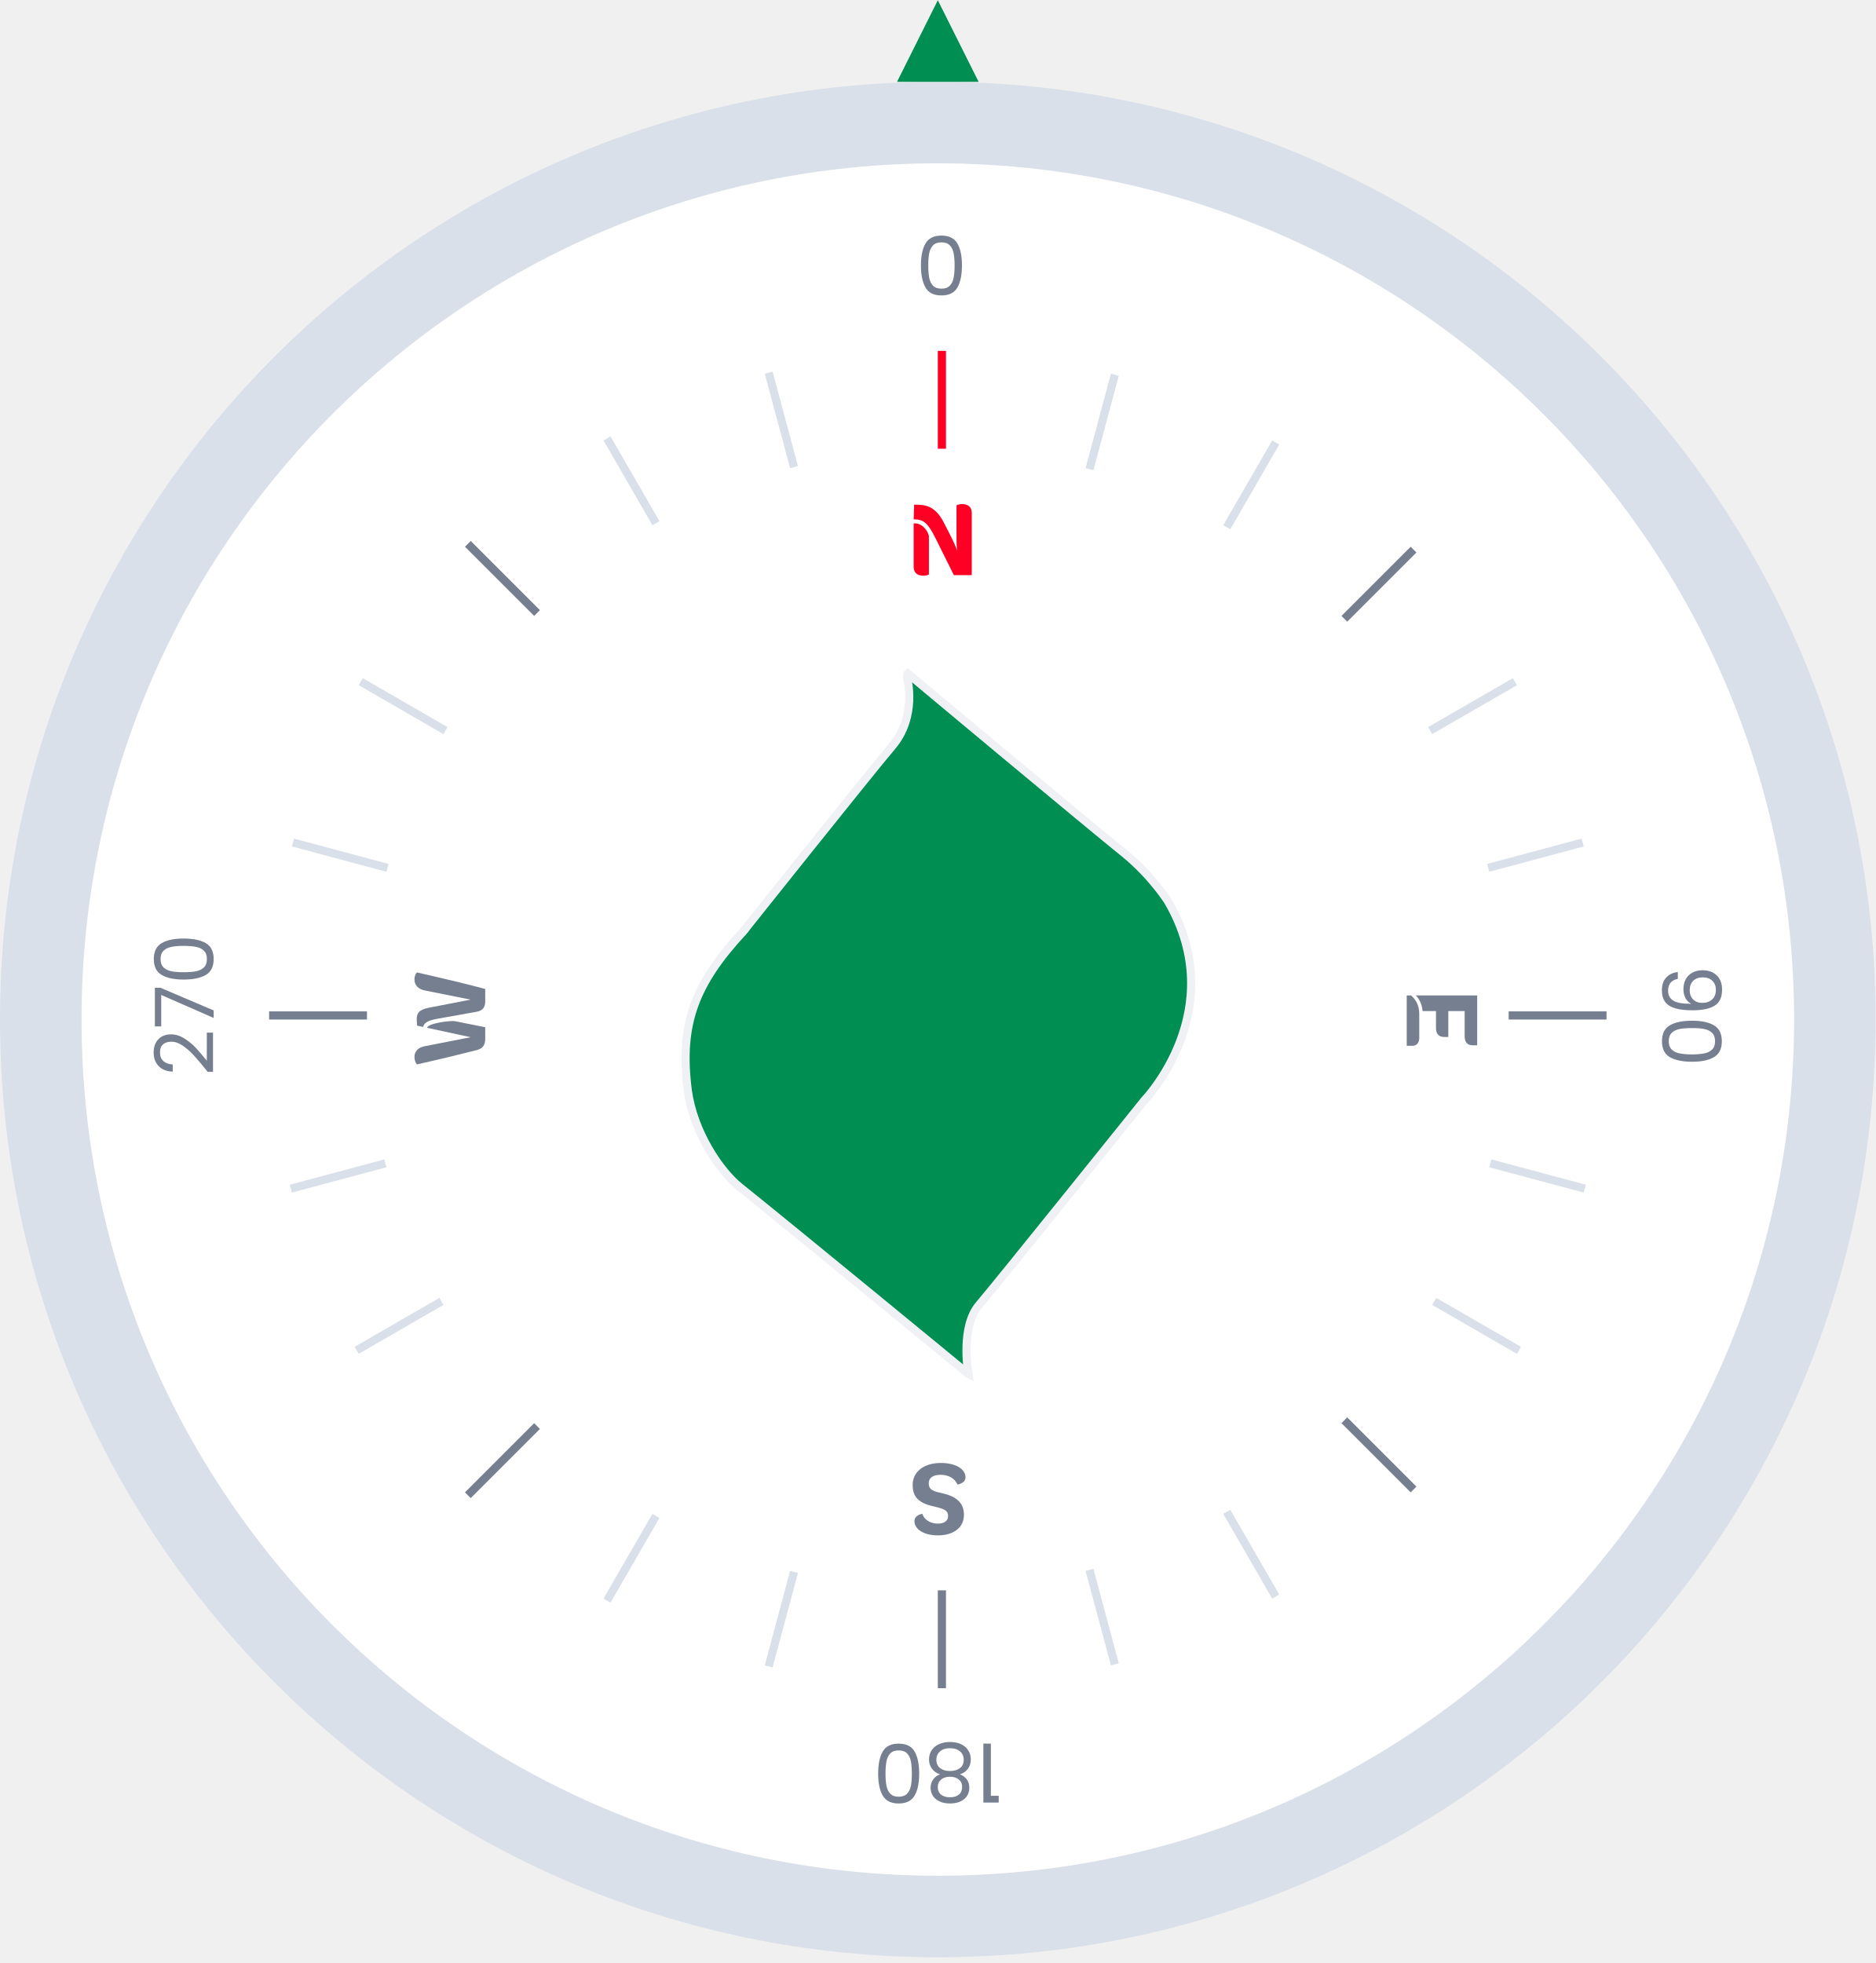
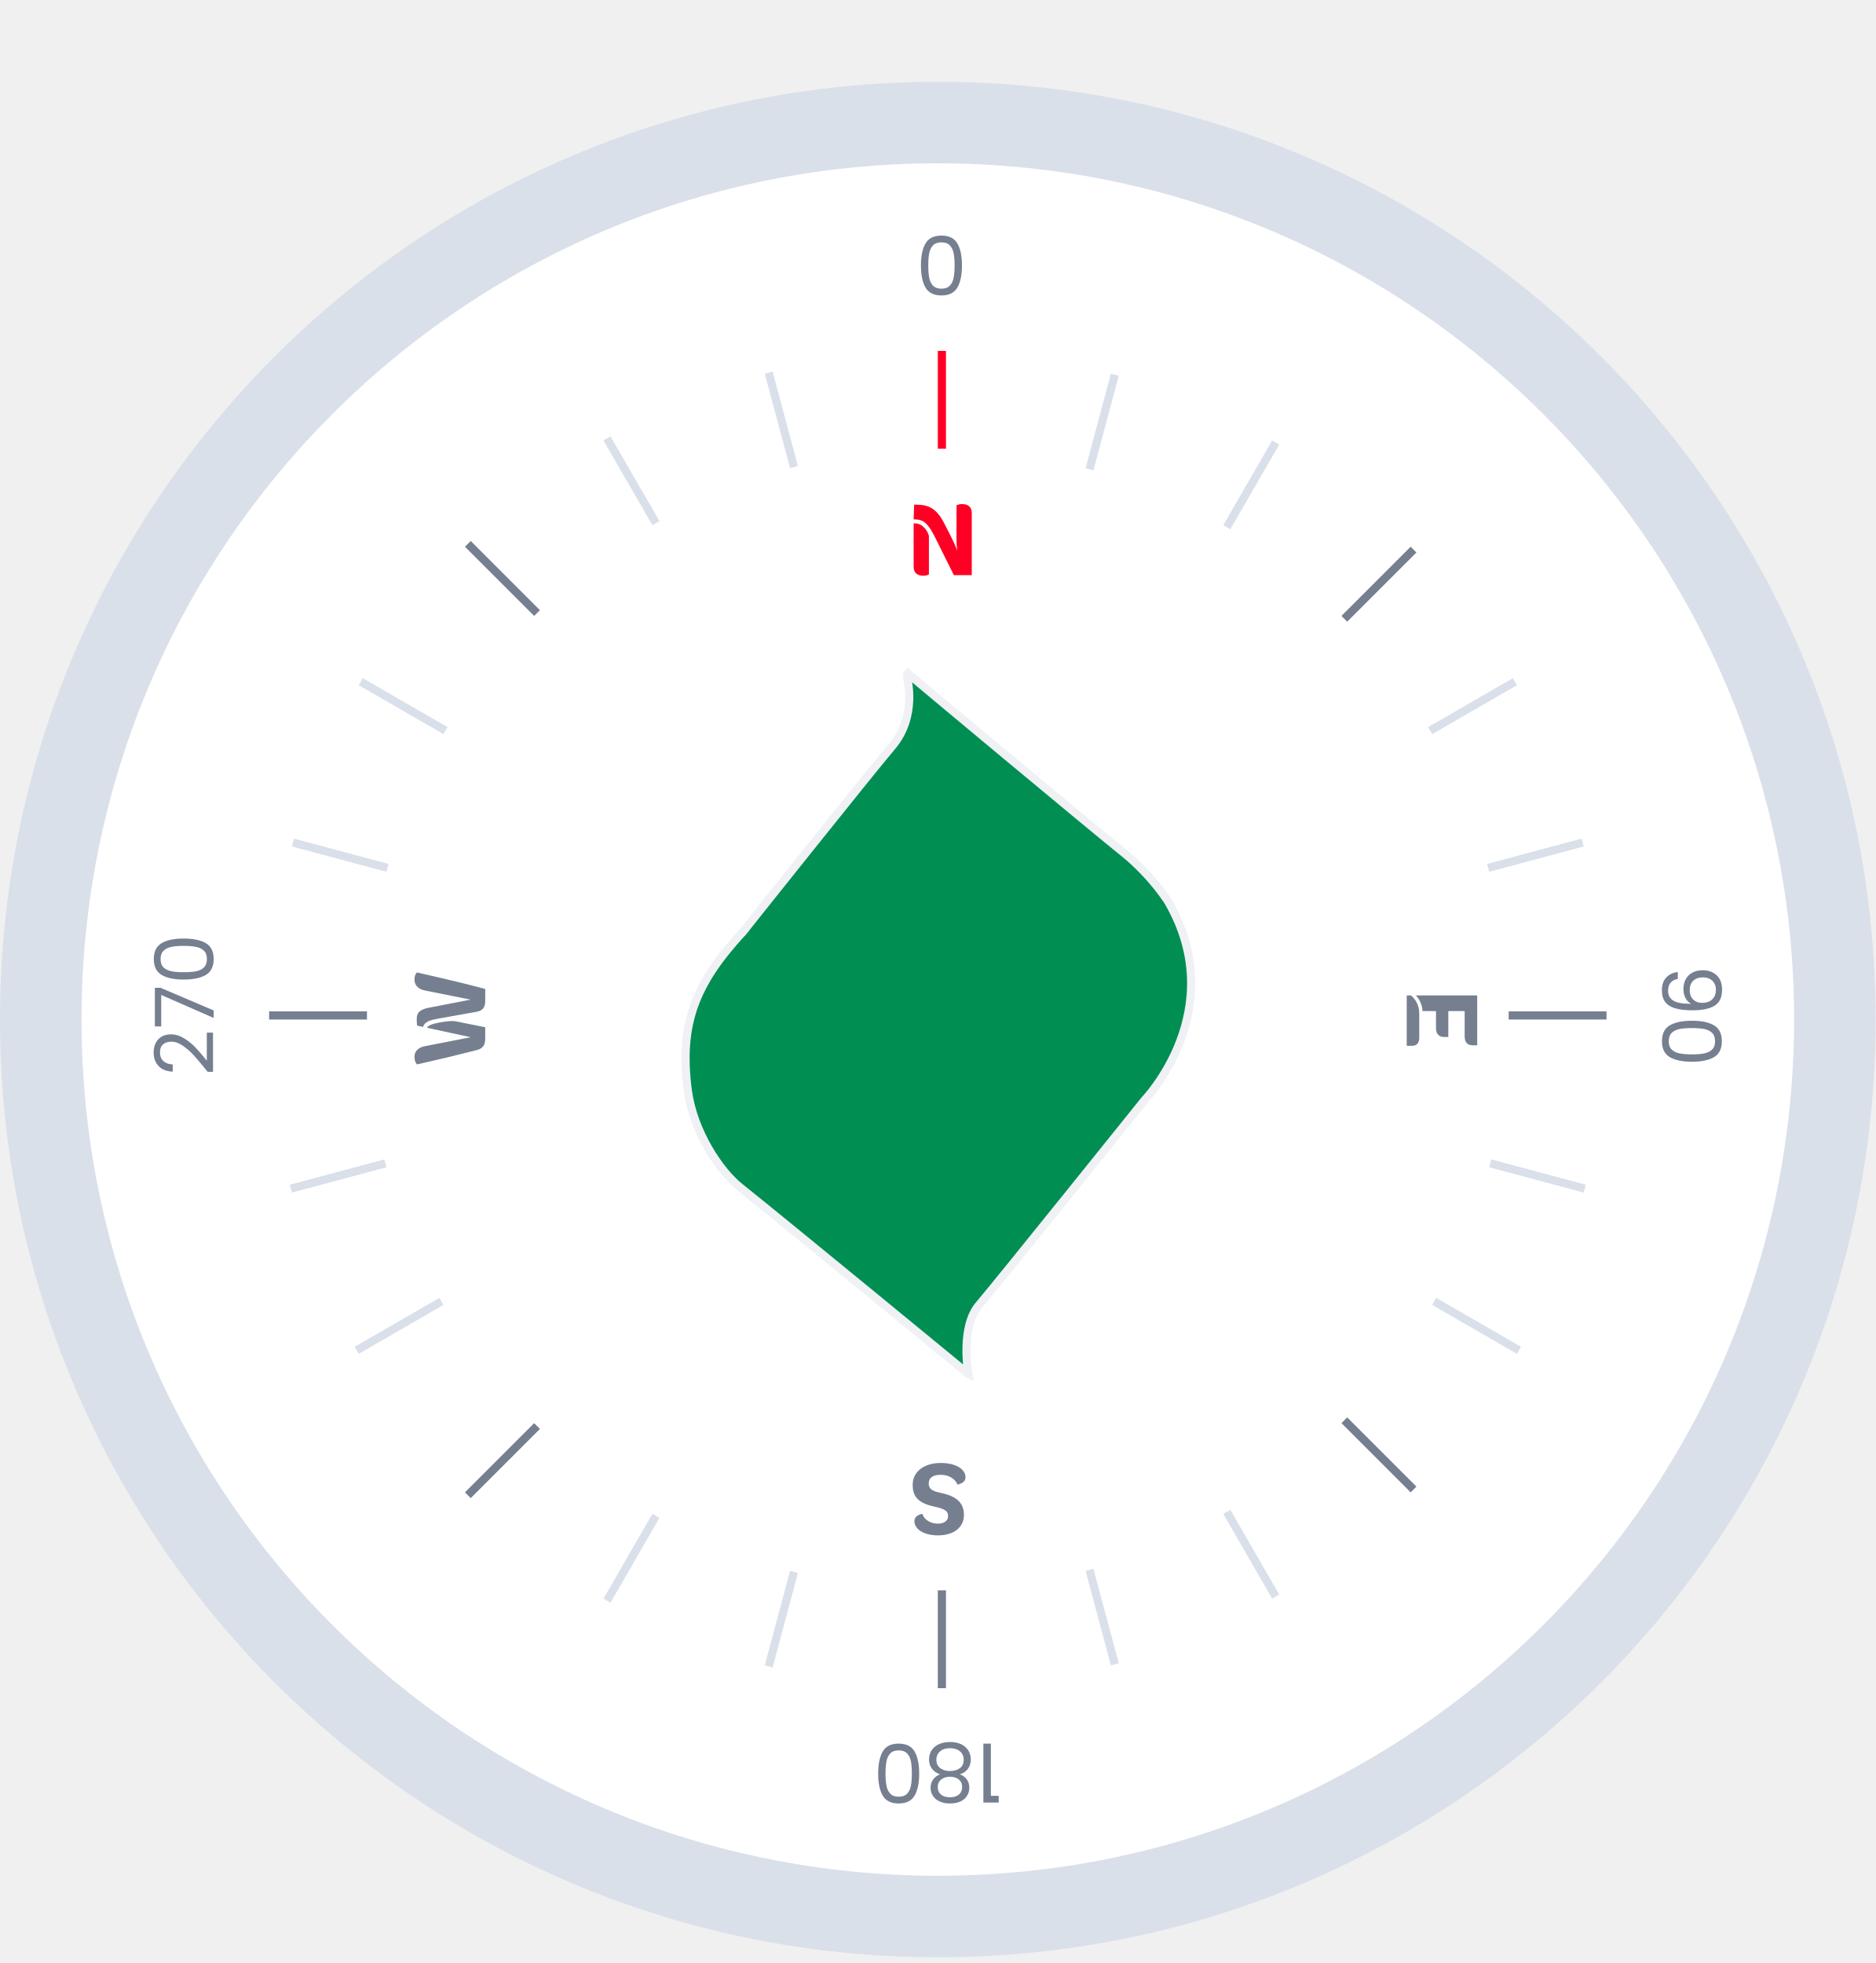
<svg xmlns="http://www.w3.org/2000/svg" width="300" height="314" viewBox="0 0 300 314" fill="none">
  <circle cx="150" cy="163.084" r="150" fill="#DAE0E9" />
-   <path d="M150 0.04L156.522 13.084H143.479L150 0.04Z" fill="#008E53" />
  <circle cx="150" cy="163.083" r="136.957" fill="white" />
  <line x1="150.652" y1="56.127" x2="150.652" y2="71.779" stroke="#FF0025" stroke-width="1.304" />
  <line x1="150.652" y1="254.388" x2="150.652" y2="270.04" stroke="#757F90" stroke-width="1.304" />
  <line x1="122.948" y1="59.603" x2="126.999" y2="74.722" stroke="#DAE0E9" stroke-width="1.304" />
  <line x1="174.262" y1="251.108" x2="178.313" y2="266.226" stroke="#DAE0E9" stroke-width="1.304" />
  <line x1="97.087" y1="70.13" x2="104.913" y2="83.685" stroke="#DAE0E9" stroke-width="1.304" />
  <line x1="196.217" y1="241.828" x2="204.043" y2="255.383" stroke="#DAE0E9" stroke-width="1.304" />
  <line x1="226.09" y1="87.915" x2="215.022" y2="98.983" stroke="#757F90" stroke-width="1.304" />
  <line x1="85.899" y1="228.108" x2="74.831" y2="239.175" stroke="#757F90" stroke-width="1.304" />
  <line x1="204.043" y1="70.783" x2="196.217" y2="84.338" stroke="#DAE0E9" stroke-width="1.304" />
  <line x1="104.913" y1="242.481" x2="97.087" y2="256.037" stroke="#DAE0E9" stroke-width="1.304" />
  <line x1="178.313" y1="59.941" x2="174.261" y2="75.06" stroke="#DAE0E9" stroke-width="1.304" />
  <line x1="126.999" y1="251.446" x2="122.948" y2="266.565" stroke="#DAE0E9" stroke-width="1.304" />
  <line x1="74.832" y1="86.993" x2="85.9" y2="98.061" stroke="#757F90" stroke-width="1.304" />
  <line x1="215.024" y1="227.185" x2="226.091" y2="238.253" stroke="#757F90" stroke-width="1.304" />
  <line x1="57.7" y1="109.041" x2="71.255" y2="116.867" stroke="#DAE0E9" stroke-width="1.304" />
  <line x1="229.4" y1="208.171" x2="242.955" y2="215.997" stroke="#DAE0E9" stroke-width="1.304" />
  <line x1="46.858" y1="134.77" x2="61.977" y2="138.822" stroke="#DAE0E9" stroke-width="1.304" />
  <line x1="238.362" y1="186.085" x2="253.481" y2="190.136" stroke="#DAE0E9" stroke-width="1.304" />
  <line x1="43.044" y1="162.431" x2="58.696" y2="162.431" stroke="#757F90" stroke-width="1.304" />
  <line x1="241.305" y1="162.431" x2="256.957" y2="162.431" stroke="#757F90" stroke-width="1.304" />
  <line x1="46.521" y1="190.137" x2="61.639" y2="186.086" stroke="#DAE0E9" stroke-width="1.304" />
  <line x1="238.025" y1="138.822" x2="253.143" y2="134.771" stroke="#DAE0E9" stroke-width="1.304" />
  <line x1="57.048" y1="215.997" x2="70.603" y2="208.171" stroke="#DAE0E9" stroke-width="1.304" />
  <line x1="228.748" y1="116.867" x2="242.303" y2="109.041" stroke="#DAE0E9" stroke-width="1.304" />
  <path d="M146.18 83.074H146.133L146.212 80.727H146.509C148.215 80.727 149.671 81.087 150.97 83.606L152.05 85.72C152.41 86.424 152.895 87.457 153.099 88.114C152.989 87.097 152.989 86.706 152.989 85.986V80.836C153.193 80.711 153.521 80.633 153.897 80.633C154.867 80.633 155.431 81.133 155.431 82.057V91.996H152.566L149.608 86.048C148.434 83.685 147.73 83.074 146.18 83.074ZM146.133 90.666V83.716H146.306C147.558 83.716 148.356 84.859 148.575 85.72V91.886C148.372 92.012 148.043 92.09 147.667 92.09C146.697 92.09 146.133 91.589 146.133 90.666Z" fill="#FF0025" />
  <path d="M154.429 236.315C154.429 236.879 153.99 237.301 153.145 237.474C152.738 236.456 151.643 235.908 150.469 235.908C149.185 235.908 148.544 236.409 148.544 237.286C148.544 238.413 149.514 238.585 150.75 238.867C153.302 239.446 154.178 240.651 154.178 242.326C154.178 244.345 152.519 245.597 150.015 245.597C147.761 245.597 146.258 244.611 146.258 243.312C146.258 242.748 146.697 242.31 147.526 242.138C147.839 243.187 148.95 243.719 150.015 243.719C151.11 243.719 151.643 243.187 151.643 242.529C151.643 241.653 151.142 241.371 149.264 240.948C146.493 240.338 145.977 239.023 145.977 237.505C145.977 235.407 147.808 234.014 150.469 234.014C152.91 234.014 154.429 235.016 154.429 236.315Z" fill="#757F90" />
  <path d="M229.68 164.437V161.73H227.536C227.457 160.697 227.019 159.757 226.44 159.225H236.27V167.208H235.612C234.689 167.208 234.266 166.738 234.266 165.737V161.73H231.652V165.877H231.01C230.134 165.877 229.68 165.392 229.68 164.437ZM225 159.225H225.689C226.581 160.008 227.003 160.963 227.003 162.199V166.003C227.003 166.817 226.597 167.286 225.877 167.286H225V159.225Z" fill="#757F90" />
  <path d="M66.684 170.262C66.434 169.965 66.293 169.542 66.293 169.057C66.293 168.18 66.888 167.554 67.936 167.351L75.277 165.911L68.328 164.408C68.39 163.673 72.115 163.219 72.742 163.344L77.609 164.314V166.161C77.609 167.226 77.171 167.742 76.232 167.977C73.352 168.713 70.378 169.433 66.684 170.262ZM67.67 164.267L66.716 164.064C66.684 163.688 66.653 163.375 66.653 163.046C66.653 162.107 66.981 161.497 68.641 161.184L75.277 159.9L67.936 158.429C66.903 158.226 66.293 157.599 66.293 156.66C66.293 156.191 66.434 155.799 66.684 155.549C72.366 156.848 74.996 157.49 77.609 158.194V160.182C77.609 161.153 77.171 161.669 76.232 161.841L69.924 162.968C68.437 163.234 67.827 163.626 67.67 164.267Z" fill="#757F90" />
  <path d="M147.3 42.445C147.3 40.949 147.544 39.784 148.031 38.949C148.518 38.106 149.37 37.684 150.587 37.684C151.796 37.684 152.644 38.106 153.131 38.949C153.618 39.784 153.861 40.949 153.861 42.445C153.861 43.967 153.618 45.149 153.131 45.993C152.644 46.836 151.796 47.258 150.587 47.258C149.37 47.258 148.518 46.836 148.031 45.993C147.544 45.149 147.3 43.967 147.3 42.445ZM152.687 42.445C152.687 41.688 152.635 41.049 152.531 40.527C152.435 39.997 152.231 39.571 151.918 39.249C151.613 38.927 151.17 38.767 150.587 38.767C149.996 38.767 149.544 38.927 149.231 39.249C148.927 39.571 148.722 39.997 148.618 40.527C148.522 41.049 148.474 41.688 148.474 42.445C148.474 43.227 148.522 43.884 148.618 44.414C148.722 44.945 148.927 45.371 149.231 45.693C149.544 46.014 149.996 46.175 150.587 46.175C151.17 46.175 151.613 46.014 151.918 45.693C152.231 45.371 152.435 44.945 152.531 44.414C152.635 43.884 152.687 43.227 152.687 42.445Z" fill="#757F90" />
  <path d="M268.357 156.585C267.861 156.672 267.478 156.872 267.209 157.185C266.939 157.507 266.804 157.937 266.804 158.476C266.804 159.198 267.087 159.728 267.652 160.067C268.217 160.415 269.17 160.58 270.509 160.563C270.117 160.38 269.809 160.076 269.583 159.65C269.365 159.224 269.257 158.75 269.257 158.228C269.257 157.646 269.374 157.124 269.609 156.663C269.852 156.211 270.204 155.854 270.665 155.593C271.126 155.333 271.683 155.202 272.335 155.202C273.265 155.202 274.013 155.472 274.578 156.011C275.152 156.55 275.439 157.315 275.439 158.307C275.439 159.524 275.044 160.376 274.252 160.863C273.461 161.359 272.283 161.607 270.717 161.607C269.622 161.607 268.717 161.507 268.004 161.307C267.291 161.115 266.748 160.785 266.374 160.315C266 159.854 265.813 159.22 265.813 158.411C265.813 157.524 266.052 156.833 266.531 156.337C267.009 155.841 267.617 155.559 268.357 155.489V156.585ZM270.261 158.424C270.261 159.007 270.439 159.485 270.796 159.859C271.161 160.233 271.652 160.42 272.27 160.42C272.922 160.42 273.448 160.237 273.848 159.872C274.248 159.507 274.448 158.993 274.448 158.333C274.448 157.724 274.257 157.237 273.874 156.872C273.491 156.515 272.987 156.337 272.361 156.337C271.726 156.337 271.217 156.515 270.835 156.872C270.452 157.228 270.261 157.746 270.261 158.424ZM270.639 163.275C272.135 163.275 273.3 163.518 274.135 164.005C274.978 164.492 275.4 165.344 275.4 166.562C275.4 167.77 274.978 168.618 274.135 169.105C273.3 169.592 272.135 169.835 270.639 169.835C269.117 169.835 267.935 169.592 267.091 169.105C266.248 168.618 265.826 167.77 265.826 166.562C265.826 165.344 266.248 164.492 267.091 164.005C267.935 163.518 269.117 163.275 270.639 163.275ZM270.639 168.662C271.396 168.662 272.035 168.609 272.557 168.505C273.087 168.409 273.513 168.205 273.835 167.892C274.157 167.588 274.317 167.144 274.317 166.562C274.317 165.97 274.157 165.518 273.835 165.205C273.513 164.901 273.087 164.696 272.557 164.592C272.035 164.496 271.396 164.448 270.639 164.448C269.857 164.448 269.2 164.496 268.67 164.592C268.139 164.696 267.713 164.901 267.391 165.205C267.07 165.518 266.909 165.97 266.909 166.562C266.909 167.144 267.07 167.588 267.391 167.892C267.713 168.205 268.139 168.409 268.67 168.505C269.2 168.609 269.857 168.662 270.639 168.662Z" fill="#757F90" />
  <path d="M159.738 287.257V288.34H157.286V278.909H158.486V287.257H159.738ZM153.526 283.814C154.013 284.005 154.386 284.283 154.647 284.648C154.908 285.014 155.039 285.457 155.039 285.979C155.039 286.448 154.921 286.87 154.686 287.244C154.452 287.627 154.104 287.927 153.643 288.144C153.173 288.37 152.608 288.483 151.947 288.483C151.286 288.483 150.726 288.37 150.265 288.144C149.795 287.927 149.443 287.627 149.208 287.244C148.965 286.87 148.843 286.448 148.843 285.979C148.843 285.474 148.978 285.031 149.247 284.648C149.517 284.274 149.886 283.996 150.356 283.814C149.817 283.648 149.391 283.357 149.078 282.94C148.756 282.531 148.595 282.035 148.595 281.453C148.595 280.887 148.734 280.392 149.013 279.966C149.291 279.548 149.686 279.222 150.2 278.987C150.704 278.761 151.286 278.648 151.947 278.648C152.608 278.648 153.191 278.761 153.695 278.987C154.191 279.222 154.578 279.548 154.856 279.966C155.134 280.392 155.273 280.887 155.273 281.453C155.273 282.035 155.117 282.535 154.804 282.953C154.491 283.37 154.065 283.657 153.526 283.814ZM149.991 285.835C149.991 286.366 150.165 286.774 150.513 287.061C150.86 287.348 151.339 287.492 151.947 287.492C152.547 287.492 153.021 287.348 153.369 287.061C153.717 286.774 153.891 286.361 153.891 285.822C153.891 285.335 153.713 284.944 153.356 284.648C152.991 284.353 152.521 284.205 151.947 284.205C151.365 284.205 150.895 284.353 150.539 284.648C150.173 284.953 149.991 285.348 149.991 285.835ZM151.947 283.292C152.591 283.292 153.117 283.14 153.526 282.835C153.934 282.54 154.139 282.092 154.139 281.492C154.139 280.935 153.943 280.487 153.552 280.148C153.152 279.809 152.617 279.64 151.947 279.64C151.278 279.64 150.747 279.809 150.356 280.148C149.965 280.487 149.769 280.935 149.769 281.492C149.769 282.074 149.969 282.518 150.369 282.822C150.769 283.135 151.295 283.292 151.947 283.292ZM147.019 283.722C147.019 285.218 146.775 286.383 146.288 287.218C145.801 288.061 144.949 288.483 143.732 288.483C142.523 288.483 141.675 288.061 141.188 287.218C140.701 286.383 140.458 285.218 140.458 283.722C140.458 282.2 140.701 281.018 141.188 280.174C141.675 279.331 142.523 278.909 143.732 278.909C144.949 278.909 145.801 279.331 146.288 280.174C146.775 281.018 147.019 282.2 147.019 283.722ZM141.632 283.722C141.632 284.479 141.684 285.118 141.788 285.64C141.884 286.17 142.088 286.596 142.401 286.918C142.706 287.24 143.149 287.4 143.732 287.4C144.323 287.4 144.775 287.24 145.088 286.918C145.393 286.596 145.597 286.17 145.701 285.64C145.797 285.118 145.845 284.479 145.845 283.722C145.845 282.94 145.797 282.283 145.701 281.753C145.597 281.222 145.393 280.796 145.088 280.474C144.775 280.153 144.323 279.992 143.732 279.992C143.149 279.992 142.706 280.153 142.401 280.474C142.088 280.796 141.884 281.222 141.788 281.753C141.684 282.283 141.632 282.94 141.632 283.722Z" fill="#757F90" />
  <path d="M33.223 171.455C32.336 170.351 31.61 169.486 31.044 168.86C30.471 168.234 29.875 167.707 29.257 167.281C28.631 166.847 28.018 166.629 27.418 166.629C26.853 166.629 26.41 166.768 26.088 167.047C25.757 167.316 25.592 167.755 25.592 168.364C25.592 168.955 25.779 169.416 26.153 169.747C26.518 170.068 27.01 170.242 27.627 170.268V171.416C26.653 171.381 25.901 171.086 25.37 170.529C24.84 169.973 24.575 169.255 24.575 168.377C24.575 167.481 24.823 166.773 25.318 166.251C25.814 165.721 26.497 165.455 27.366 165.455C28.088 165.455 28.792 165.673 29.479 166.107C30.157 166.534 30.757 167.021 31.279 167.568C31.792 168.116 32.392 168.816 33.079 169.668V165.181H34.071V171.455H33.223ZM25.671 158.005L34.175 161.631V162.831L25.788 159.153V164.188H24.77V158.005H25.671ZM29.362 156.689C27.866 156.689 26.701 156.445 25.866 155.958C25.023 155.471 24.601 154.619 24.601 153.402C24.601 152.193 25.023 151.345 25.866 150.858C26.701 150.371 27.866 150.128 29.362 150.128C30.884 150.128 32.066 150.371 32.91 150.858C33.753 151.345 34.175 152.193 34.175 153.402C34.175 154.619 33.753 155.471 32.91 155.958C32.066 156.445 30.884 156.689 29.362 156.689ZM29.362 151.302C28.605 151.302 27.966 151.354 27.444 151.458C26.914 151.554 26.488 151.758 26.166 152.071C25.844 152.376 25.683 152.819 25.683 153.402C25.683 153.993 25.844 154.445 26.166 154.758C26.488 155.063 26.914 155.267 27.444 155.371C27.966 155.467 28.605 155.515 29.362 155.515C30.144 155.515 30.801 155.467 31.331 155.371C31.862 155.267 32.288 155.063 32.61 154.758C32.931 154.445 33.092 153.993 33.092 153.402C33.092 152.819 32.931 152.376 32.61 152.071C32.288 151.758 31.862 151.554 31.331 151.458C30.801 151.354 30.144 151.302 29.362 151.302Z" fill="#757F90" />
  <path d="M186.843 144.217L186.844 144.219C191.878 152.917 190.946 160.825 188.755 166.581C187.656 169.466 186.241 171.809 185.099 173.431C184.529 174.241 184.029 174.869 183.673 175.293C183.495 175.504 183.353 175.665 183.257 175.771C183.209 175.824 183.172 175.864 183.148 175.89L183.122 175.918L183.116 175.924L183.115 175.925L183.115 175.925L183.115 175.925L183.094 175.946L183.076 175.969L183.584 176.378C183.076 175.969 183.076 175.969 183.076 175.97L183.075 175.971L183.071 175.975L183.059 175.991L183.008 176.054L182.81 176.301L182.055 177.241C181.403 178.053 180.469 179.216 179.339 180.622C177.08 183.434 174.039 187.217 170.91 191.102C164.653 198.872 158.062 207.029 156.67 208.653C155.12 210.406 154.679 213.095 154.601 215.255C154.561 216.356 154.614 217.364 154.684 218.118C154.719 218.495 154.758 218.811 154.792 219.045C154.822 219.251 154.857 219.453 154.891 219.557C154.927 219.667 154.949 219.751 154.957 219.817C154.935 219.807 154.913 219.796 154.893 219.785C154.88 219.778 154.869 219.772 154.861 219.767L154.808 219.723L154.562 219.521L153.619 218.746C152.803 218.075 151.63 217.111 150.199 215.936C147.338 213.585 143.448 210.391 139.333 207.017C131.103 200.271 121.966 192.8 118.349 189.914C115.069 187.29 110.927 181.045 110.021 174.508C109.308 169.078 109.62 164.786 111.034 160.835C112.45 156.876 114.992 153.204 118.833 149.043L118.849 149.025L118.864 149.007L118.354 148.601C118.864 149.007 118.864 149.007 118.864 149.006L118.865 149.006L118.868 149.002L118.879 148.989L118.922 148.935L119.09 148.723L119.732 147.917C120.287 147.221 121.084 146.22 122.052 145.006C123.989 142.577 126.611 139.292 129.352 135.866C134.839 129.009 140.792 121.603 142.694 119.359C144.725 116.961 145.321 114.238 145.415 112.14C145.462 111.09 145.385 110.187 145.295 109.546C145.25 109.224 145.202 108.967 145.164 108.787C145.145 108.698 145.129 108.627 145.117 108.578C145.115 108.569 145.113 108.561 145.111 108.553C145.07 108.096 145.103 107.893 145.129 107.808C145.141 107.769 145.148 107.753 145.192 107.706C145.219 107.729 145.248 107.754 145.272 107.775L145.283 107.784C145.346 107.837 145.436 107.914 145.551 108.01C145.78 108.204 146.111 108.482 146.529 108.832C147.366 109.534 148.555 110.529 149.991 111.728C152.864 114.128 156.725 117.348 160.731 120.683C168.738 127.348 177.335 134.479 179.769 136.425C182.046 138.276 183.82 140.231 185.025 141.725C185.627 142.472 186.085 143.101 186.392 143.542C186.546 143.763 186.661 143.936 186.737 144.053C186.775 144.111 186.804 144.156 186.822 144.185L186.843 144.217ZM145.137 107.693C145.137 107.693 145.137 107.693 145.138 107.693L145.137 107.693Z" fill="#008E53" stroke="#EFF1F4" stroke-width="1.304" />
</svg>
